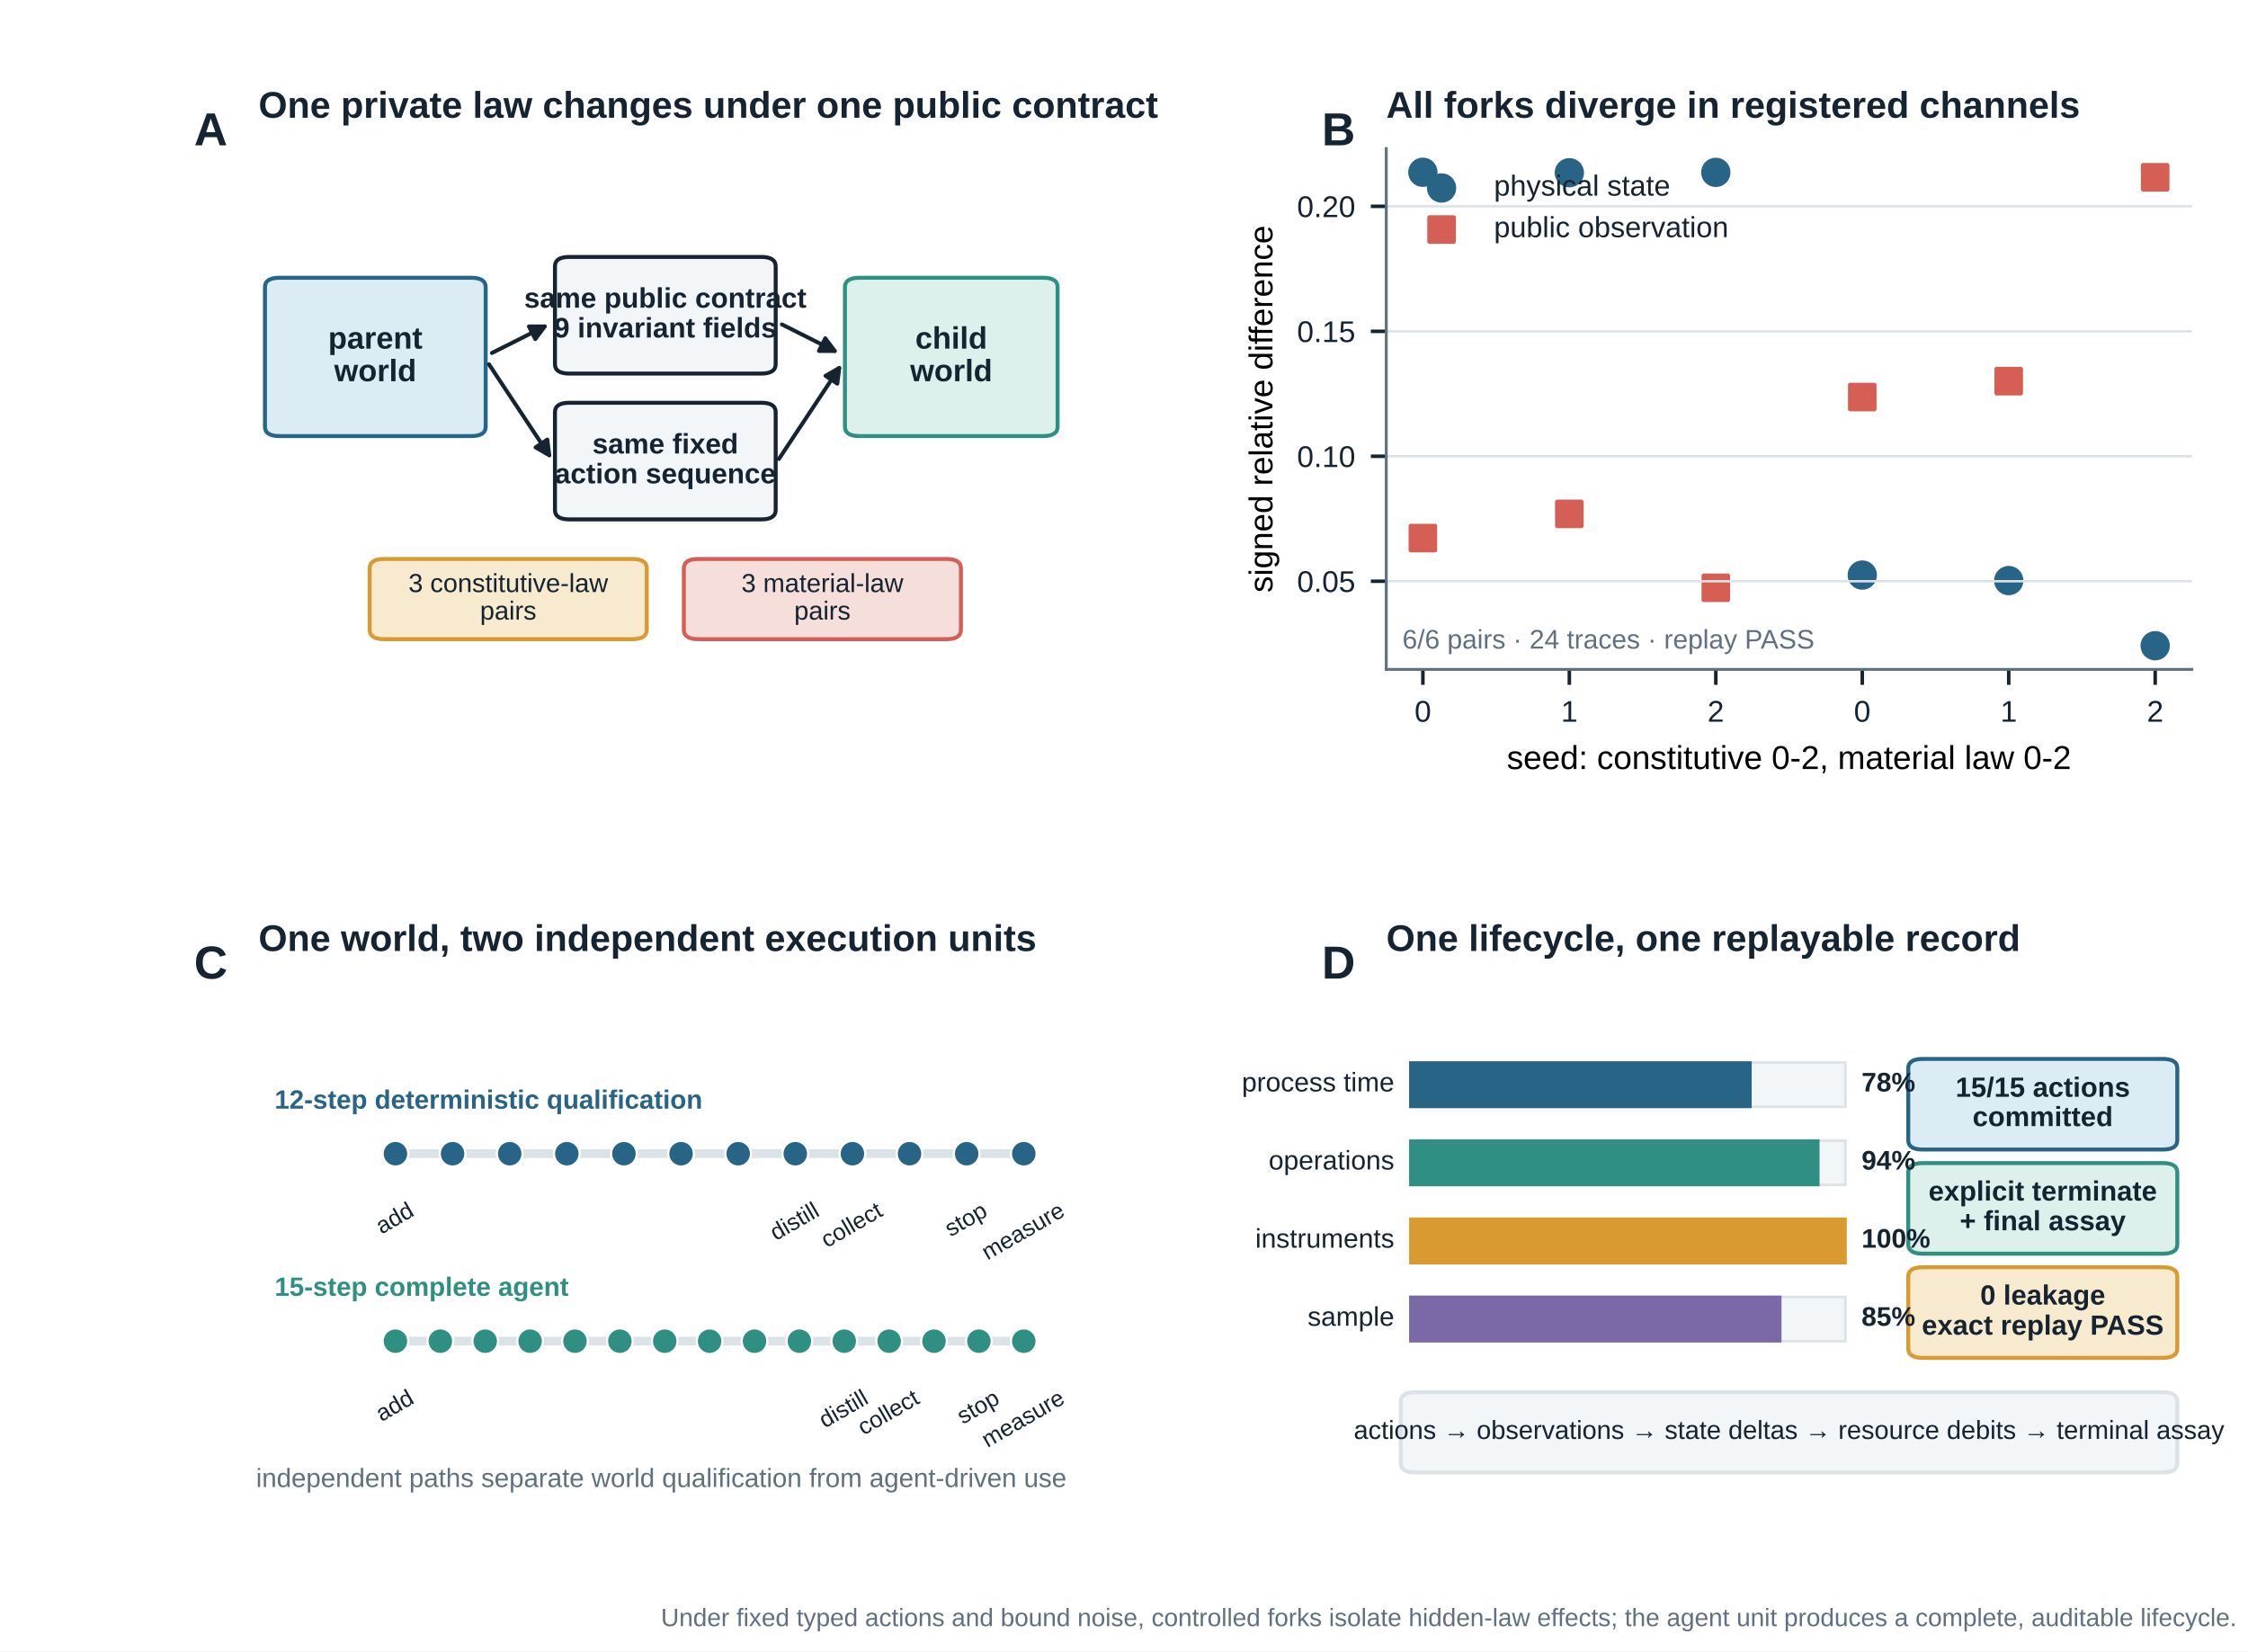
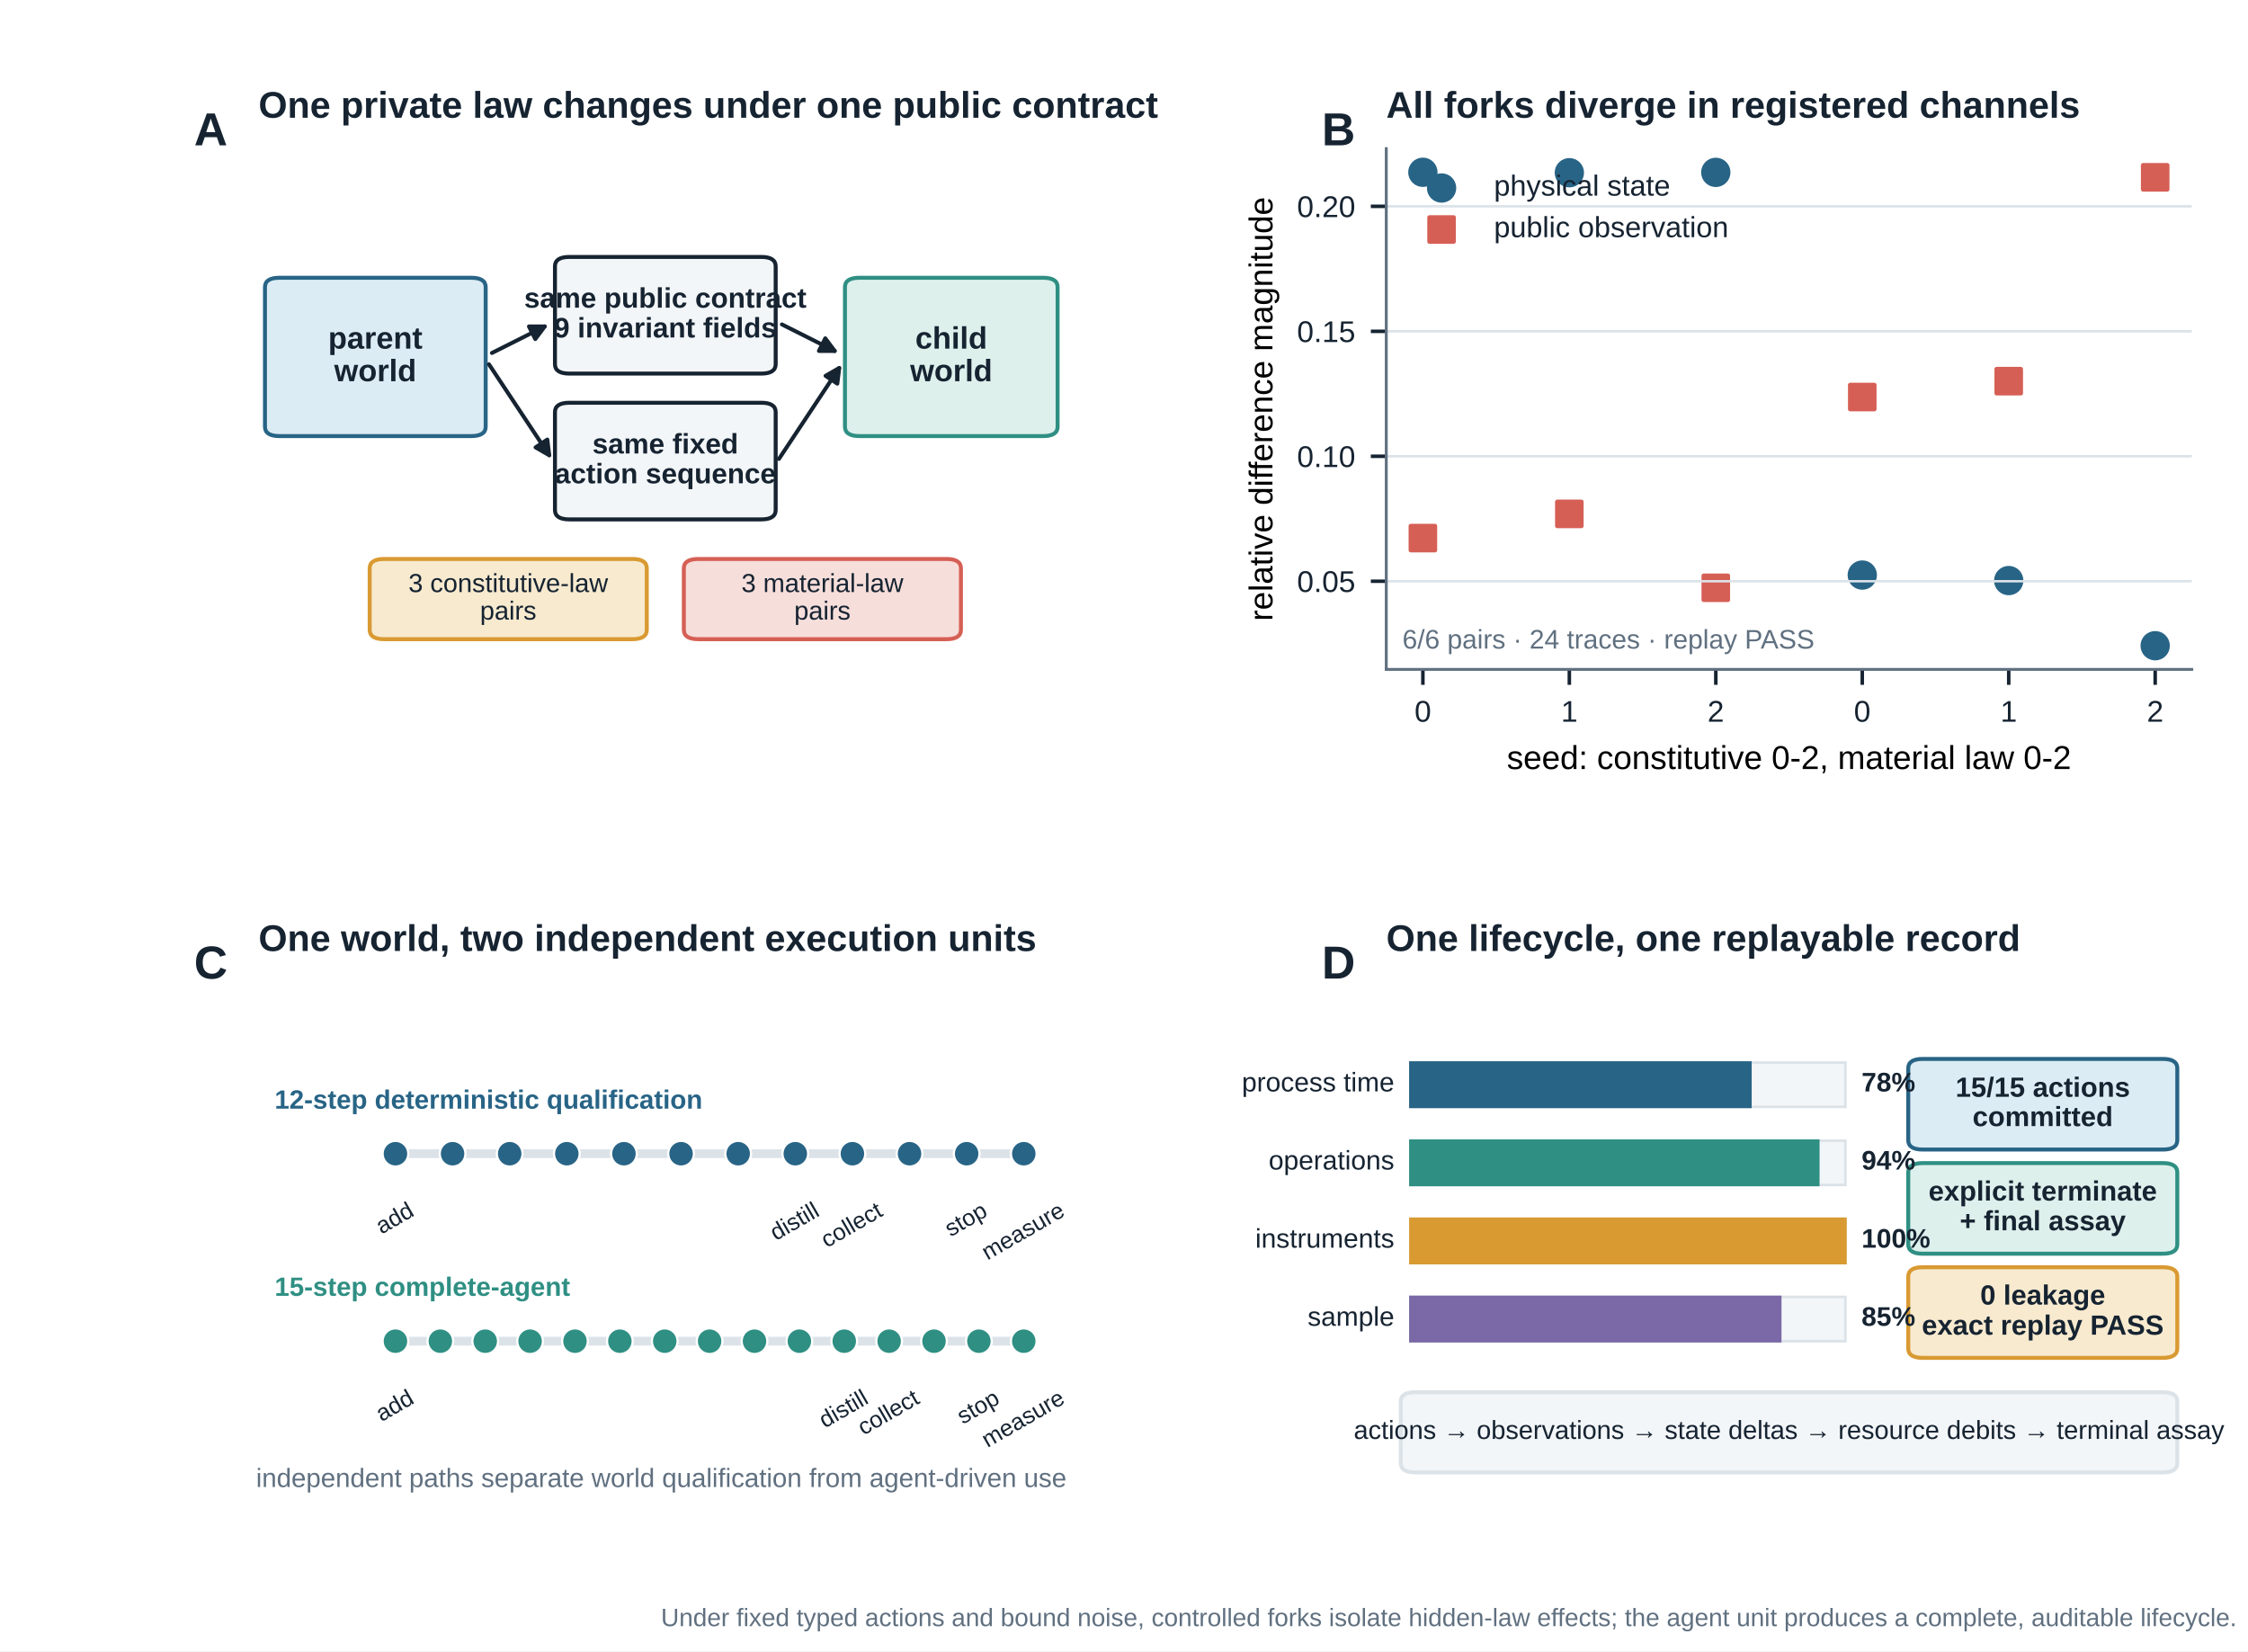
<svg xmlns="http://www.w3.org/2000/svg" xmlns:xlink="http://www.w3.org/1999/xlink" width="509.76pt" height="374.4pt" viewBox="0 0 509.76 374.4" version="1.1">
  <defs>
    <style type="text/css">*{stroke-linejoin: round; stroke-linecap: butt}</style>
  </defs>
  <g id="figure_1">
    <g id="patch_1">
      <path d="M 0 374.4 L 509.76 374.4 L 509.76 0 L 0 0 z " style="fill: #ffffff" />
    </g>
    <g id="axes_1">
      <g id="patch_2">
        <path d="M 58.622 151.776 L 241.286 151.776 L 241.286 33.696 L 58.622 33.696 z " style="fill: #ffffff" />
      </g>
      <g id="patch_3">
        <path d="M 63.372 98.876 L 106.846 98.876 Q 110.134 98.876 110.134 96.751 L 110.134 65.105 Q 110.134 62.98 106.846 62.98 L 63.372 62.98 Q 60.084 62.98 60.084 65.105 L 60.084 96.751 Q 60.084 98.876 63.372 98.876 z " clip-path="url(#p0920176c76)" style="fill: #dcecf4; stroke: #286486; stroke-width: 0.9; stroke-linejoin: miter" />
      </g>
      <g id="patch_4">
        <path d="M 129.131 84.707 L 172.605 84.707 Q 175.893 84.707 175.893 82.581 L 175.893 60.382 Q 175.893 58.257 172.605 58.257 L 129.131 58.257 Q 125.843 58.257 125.843 60.382 L 125.843 82.581 Q 125.843 84.707 129.131 84.707 z " clip-path="url(#p0920176c76)" style="fill: #f3f6f8; stroke: #162331; stroke-width: 0.9; stroke-linejoin: miter" />
      </g>
      <g id="patch_5">
        <path d="M 129.131 117.769 L 172.605 117.769 Q 175.893 117.769 175.893 115.644 L 175.893 93.444 Q 175.893 91.319 172.605 91.319 L 129.131 91.319 Q 125.843 91.319 125.843 93.444 L 125.843 115.644 Q 125.843 117.769 129.131 117.769 z " clip-path="url(#p0920176c76)" style="fill: #f3f6f8; stroke: #162331; stroke-width: 0.9; stroke-linejoin: miter" />
      </g>
      <g id="patch_6">
        <path d="M 194.89 98.876 L 236.537 98.876 Q 239.825 98.876 239.825 96.751 L 239.825 65.105 Q 239.825 62.98 236.537 62.98 L 194.89 62.98 Q 191.602 62.98 191.602 65.105 L 191.602 96.751 Q 191.602 98.876 194.89 98.876 z " clip-path="url(#p0920176c76)" style="fill: #ddf0ec; stroke: #2f8f83; stroke-width: 0.9; stroke-linejoin: miter" />
      </g>
      <g id="patch_7">
        <path d="M 111.554 80.03 Q 117.989 76.795 123.524 74.012 " clip-path="url(#p0920176c76)" style="fill: none; stroke: #162331; stroke-width: 0.9; stroke-linecap: round" />
        <path d="M 119.946 74.02 L 123.524 74.012 L 121.384 76.879 z " clip-path="url(#p0920176c76)" style="fill: #162331; stroke: #162331; stroke-width: 0.9; stroke-linecap: round" />
      </g>
      <g id="patch_8">
        <path d="M 177.313 73.56 Q 183.748 76.795 189.283 79.578 " clip-path="url(#p0920176c76)" style="fill: none; stroke: #162331; stroke-width: 0.9; stroke-linecap: round" />
        <path d="M 187.143 76.712 L 189.283 79.578 L 185.705 79.57 z " clip-path="url(#p0920176c76)" style="fill: #162331; stroke: #162331; stroke-width: 0.9; stroke-linecap: round" />
      </g>
      <g id="patch_9">
        <path d="M 110.874 82.596 Q 117.988 93.326 124.546 103.218 " clip-path="url(#p0920176c76)" style="fill: none; stroke: #162331; stroke-width: 0.9; stroke-linecap: round" />
        <path d="M 124.111 99.666 L 124.546 103.218 L 121.444 101.435 z " clip-path="url(#p0920176c76)" style="fill: #162331; stroke: #162331; stroke-width: 0.9; stroke-linecap: round" />
      </g>
      <g id="patch_10">
        <path d="M 176.633 104.057 Q 183.747 93.327 190.305 83.435 " clip-path="url(#p0920176c76)" style="fill: none; stroke: #162331; stroke-width: 0.9; stroke-linecap: round" />
        <path d="M 187.203 85.218 L 190.305 83.435 L 189.87 86.986 z " clip-path="url(#p0920176c76)" style="fill: #162331; stroke: #162331; stroke-width: 0.9; stroke-linecap: round" />
      </g>
      <g id="patch_11">
        <path d="M 87.118 144.927 L 143.378 144.927 Q 146.666 144.927 146.666 142.802 L 146.666 128.868 Q 146.666 126.743 143.378 126.743 L 87.118 126.743 Q 83.83 126.743 83.83 128.868 L 83.83 142.802 Q 83.83 144.927 87.118 144.927 z " clip-path="url(#p0920176c76)" style="fill: #f7eacf; stroke: #d99a32; stroke-width: 0.9; stroke-linejoin: miter" />
      </g>
      <g id="patch_12">
        <path d="M 158.357 144.927 L 214.617 144.927 Q 217.905 144.927 217.905 142.802 L 217.905 128.868 Q 217.905 126.743 214.617 126.743 L 158.357 126.743 Q 155.069 126.743 155.069 128.868 L 155.069 142.802 Q 155.069 144.927 158.357 144.927 z " clip-path="url(#p0920176c76)" style="fill: #f6dedb; stroke: #d65f55; stroke-width: 0.9; stroke-linejoin: miter" />
      </g>
      <g id="matplotlib.axis_1" />
      <g id="matplotlib.axis_2" />
      <g id="text_1">
        <text style="font-weight: 700; font-size: 10.5px; font-family: 'Arial', 'Liberation Sans', 'DejaVu Sans', sans-serif; text-anchor: start; fill: #162331" x="44.009" y="32.946" transform="rotate(-0 44.00928 32.9461)">A</text>
      </g>
      <g id="text_2">
        <text style="font-weight: 700; font-size: 7px; font-family: 'Arial', 'Liberation Sans', 'DejaVu Sans', sans-serif; fill: #162331" transform="translate(74.4129 79.04555)">parent</text>
        <text style="font-weight: 700; font-size: 7px; font-family: 'Arial', 'Liberation Sans', 'DejaVu Sans', sans-serif; fill: #162331" transform="translate(75.77626 86.43952)">world</text>
      </g>
      <g id="text_3">
        <text style="font-weight: 600; font-size: 6.4px; font-family: 'Arial', 'Liberation Sans', 'DejaVu Sans', sans-serif; fill: #162331" transform="translate(118.8607 69.7605)">same public contract</text>
        <text style="font-weight: 600; font-size: 6.4px; font-family: 'Arial', 'Liberation Sans', 'DejaVu Sans', sans-serif; fill: #162331" transform="translate(125.6167 76.5207)">9 invariant fields</text>
      </g>
      <g id="text_4">
        <text style="font-weight: 600; font-size: 6.4px; font-family: 'Arial', 'Liberation Sans', 'DejaVu Sans', sans-serif; fill: #162331" transform="translate(134.3267 102.8229)">same fixed</text>
        <text style="font-weight: 600; font-size: 6.4px; font-family: 'Arial', 'Liberation Sans', 'DejaVu Sans', sans-serif; fill: #162331" transform="translate(125.7952 109.5831)">action sequence</text>
      </g>
      <g id="text_5">
        <text style="font-weight: 700; font-size: 7px; font-family: 'Arial', 'Liberation Sans', 'DejaVu Sans', sans-serif; fill: #162331" transform="translate(207.547 79.04555)">child</text>
        <text style="font-weight: 700; font-size: 7px; font-family: 'Arial', 'Liberation Sans', 'DejaVu Sans', sans-serif; fill: #162331" transform="translate(206.381 86.43952)">world</text>
      </g>
      <g id="text_6">
        <text style="font-size: 5.9px; font-family: 'Arial', 'Liberation Sans', 'DejaVu Sans', sans-serif; fill: #162331" transform="translate(92.62312 134.2403)">3 constitutive-law</text>
        <text style="font-size: 5.9px; font-family: 'Arial', 'Liberation Sans', 'DejaVu Sans', sans-serif; fill: #162331" transform="translate(108.8546 140.4806)">pairs</text>
      </g>
      <g id="text_7">
        <text style="font-size: 5.9px; font-family: 'Arial', 'Liberation Sans', 'DejaVu Sans', sans-serif; fill: #162331" transform="translate(168.1271 134.2403)">3 material-law</text>
        <text style="font-size: 5.9px; font-family: 'Arial', 'Liberation Sans', 'DejaVu Sans', sans-serif; fill: #162331" transform="translate(180.0935 140.4806)">pairs</text>
      </g>
      <g id="text_8">
        <text style="font-weight: 600; font-size: 8.4px; font-family: 'Arial', 'Liberation Sans', 'DejaVu Sans', sans-serif; text-anchor: start; fill: #162331" x="58.622" y="26.696" transform="rotate(-0 58.6224 26.696)">One private law changes under one public contract</text>
      </g>
    </g>
    <g id="axes_2">
      <g id="patch_13">
        <path d="M 314.352 151.776 L 497.016 151.776 L 497.016 33.696 L 314.352 33.696 z " style="fill: #ffffff" />
      </g>
      <g id="PathCollection_1">
        <defs>
          <path id="m9e99c78076" d="M 0 2.828 C 0.75 2.828 1.47 2.53 2 2 C 2.53 1.47 2.828 0.75 2.828 0 C 2.828 -0.75 2.53 -1.47 2 -2 C 1.47 -2.53 0.75 -2.828 0 -2.828 C -0.75 -2.828 -1.47 -2.53 -2 -2 C -2.53 -1.47 -2.828 -0.75 -2.828 0 C -2.828 0.75 -2.53 1.47 -2 2 C -1.47 2.53 -0.75 2.828 0 2.828 z " style="stroke: #286486" />
        </defs>
        <g clip-path="url(#p60994fd39c)">
          <use xlink:href="#m9e99c78076" x="322.655" y="39.063" style="fill: #286486; stroke: #286486" />
          <use xlink:href="#m9e99c78076" x="355.867" y="39.166" style="fill: #286486; stroke: #286486" />
          <use xlink:href="#m9e99c78076" x="389.078" y="39.082" style="fill: #286486; stroke: #286486" />
          <use xlink:href="#m9e99c78076" x="422.29" y="130.391" style="fill: #286486; stroke: #286486" />
          <use xlink:href="#m9e99c78076" x="455.501" y="131.639" style="fill: #286486; stroke: #286486" />
          <use xlink:href="#m9e99c78076" x="488.713" y="146.409" style="fill: #286486; stroke: #286486" />
        </g>
      </g>
      <g id="PathCollection_2">
        <defs>
          <path id="mc2dd81a407" d="M -2.739 2.739 L 2.739 2.739 L 2.739 -2.739 L -2.739 -2.739 z " style="stroke: #d65f55" />
        </defs>
        <g clip-path="url(#p60994fd39c)">
          <use xlink:href="#mc2dd81a407" x="322.655" y="122.01" style="fill: #d65f55; stroke: #d65f55" />
          <use xlink:href="#mc2dd81a407" x="355.867" y="116.519" style="fill: #d65f55; stroke: #d65f55" />
          <use xlink:href="#mc2dd81a407" x="389.078" y="133.274" style="fill: #d65f55; stroke: #d65f55" />
          <use xlink:href="#mc2dd81a407" x="422.29" y="90.025" style="fill: #d65f55; stroke: #d65f55" />
          <use xlink:href="#mc2dd81a407" x="455.501" y="86.424" style="fill: #d65f55; stroke: #d65f55" />
          <use xlink:href="#mc2dd81a407" x="488.713" y="40.201" style="fill: #d65f55; stroke: #d65f55" />
        </g>
      </g>
      <g id="matplotlib.axis_3">
        <g id="xtick_1">
          <g id="line2d_1">
            <defs>
              <path id="mcb8c254ec4" d="M 0 0 L 0 3.5 " style="stroke: #162331; stroke-width: 0.8" />
            </defs>
            <g>
              <use xlink:href="#mcb8c254ec4" x="322.655" y="151.776" style="fill: #162331; stroke: #162331; stroke-width: 0.8" />
            </g>
          </g>
          <g id="text_9">
            <text style="font-size: 6.8px; font-family: 'Arial', 'Liberation Sans', 'DejaVu Sans', sans-serif; text-anchor: middle; fill: #162331" x="322.655" y="163.643" transform="rotate(-0 322.6549 163.6433)">0</text>
          </g>
        </g>
        <g id="xtick_2">
          <g id="line2d_2">
            <g>
              <use xlink:href="#mcb8c254ec4" x="355.867" y="151.776" style="fill: #162331; stroke: #162331; stroke-width: 0.8" />
            </g>
          </g>
          <g id="text_10">
            <text style="font-size: 6.8px; font-family: 'Arial', 'Liberation Sans', 'DejaVu Sans', sans-serif; text-anchor: middle; fill: #162331" x="355.867" y="163.643" transform="rotate(-0 355.8665 163.6433)">1</text>
          </g>
        </g>
        <g id="xtick_3">
          <g id="line2d_3">
            <g>
              <use xlink:href="#mcb8c254ec4" x="389.078" y="151.776" style="fill: #162331; stroke: #162331; stroke-width: 0.8" />
            </g>
          </g>
          <g id="text_11">
            <text style="font-size: 6.8px; font-family: 'Arial', 'Liberation Sans', 'DejaVu Sans', sans-serif; text-anchor: middle; fill: #162331" x="389.078" y="163.643" transform="rotate(-0 389.0782 163.6433)">2</text>
          </g>
        </g>
        <g id="xtick_4">
          <g id="line2d_4">
            <g>
              <use xlink:href="#mcb8c254ec4" x="422.29" y="151.776" style="fill: #162331; stroke: #162331; stroke-width: 0.8" />
            </g>
          </g>
          <g id="text_12">
            <text style="font-size: 6.8px; font-family: 'Arial', 'Liberation Sans', 'DejaVu Sans', sans-serif; text-anchor: middle; fill: #162331" x="422.29" y="163.643" transform="rotate(-0 422.2898 163.6433)">0</text>
          </g>
        </g>
        <g id="xtick_5">
          <g id="line2d_5">
            <g>
              <use xlink:href="#mcb8c254ec4" x="455.501" y="151.776" style="fill: #162331; stroke: #162331; stroke-width: 0.8" />
            </g>
          </g>
          <g id="text_13">
            <text style="font-size: 6.8px; font-family: 'Arial', 'Liberation Sans', 'DejaVu Sans', sans-serif; text-anchor: middle; fill: #162331" x="455.501" y="163.643" transform="rotate(-0 455.5015 163.6433)">1</text>
          </g>
        </g>
        <g id="xtick_6">
          <g id="line2d_6">
            <g>
              <use xlink:href="#mcb8c254ec4" x="488.713" y="151.776" style="fill: #162331; stroke: #162331; stroke-width: 0.8" />
            </g>
          </g>
          <g id="text_14">
            <text style="font-size: 6.8px; font-family: 'Arial', 'Liberation Sans', 'DejaVu Sans', sans-serif; text-anchor: middle; fill: #162331" x="488.713" y="163.643" transform="rotate(-0 488.7131 163.6433)">2</text>
          </g>
        </g>
        <g id="text_15">
          <text style="font-size: 7.5px; font-family: 'Arial', 'Liberation Sans', 'DejaVu Sans', sans-serif; text-anchor: middle" x="405.684" y="174.363" transform="rotate(-0 405.684 174.3632)">seed: constitutive 0-2, material law 0-2</text>
        </g>
      </g>
      <g id="matplotlib.axis_4">
        <g id="ytick_1">
          <g id="line2d_7">
            <path d="M 314.352 131.789 L 497.016 131.789 " clip-path="url(#p60994fd39c)" style="fill: none; stroke: #dce3e8; stroke-width: 0.55; stroke-linecap: square" />
          </g>
          <g id="line2d_8">
            <defs>
              <path id="m7597317411" d="M 0 0 L -3.5 0 " style="stroke: #162331; stroke-width: 0.8" />
            </defs>
            <g>
              <use xlink:href="#m7597317411" x="314.352" y="131.789" style="fill: #162331; stroke: #162331; stroke-width: 0.8" />
            </g>
          </g>
          <g id="text_16">
            <text style="font-size: 6.8px; font-family: 'Arial', 'Liberation Sans', 'DejaVu Sans', sans-serif; text-anchor: end; fill: #162331" x="307.352" y="134.223" transform="rotate(-0 307.352 134.2231)">0.05</text>
          </g>
        </g>
        <g id="ytick_2">
          <g id="line2d_9">
            <path d="M 314.352 103.455 L 497.016 103.455 " clip-path="url(#p60994fd39c)" style="fill: none; stroke: #dce3e8; stroke-width: 0.55; stroke-linecap: square" />
          </g>
          <g id="line2d_10">
            <g>
              <use xlink:href="#m7597317411" x="314.352" y="103.455" style="fill: #162331; stroke: #162331; stroke-width: 0.8" />
            </g>
          </g>
          <g id="text_17">
            <text style="font-size: 6.8px; font-family: 'Arial', 'Liberation Sans', 'DejaVu Sans', sans-serif; text-anchor: end; fill: #162331" x="307.352" y="105.888" transform="rotate(-0 307.352 105.8884)">0.10</text>
          </g>
        </g>
        <g id="ytick_3">
          <g id="line2d_11">
            <path d="M 314.352 75.12 L 497.016 75.12 " clip-path="url(#p60994fd39c)" style="fill: none; stroke: #dce3e8; stroke-width: 0.55; stroke-linecap: square" />
          </g>
          <g id="line2d_12">
            <g>
              <use xlink:href="#m7597317411" x="314.352" y="75.12" style="fill: #162331; stroke: #162331; stroke-width: 0.8" />
            </g>
          </g>
          <g id="text_18">
            <text style="font-size: 6.8px; font-family: 'Arial', 'Liberation Sans', 'DejaVu Sans', sans-serif; text-anchor: end; fill: #162331" x="307.352" y="77.554" transform="rotate(-0 307.352 77.55379)">0.15</text>
          </g>
        </g>
        <g id="ytick_4">
          <g id="line2d_13">
            <path d="M 314.352 46.785 L 497.016 46.785 " clip-path="url(#p60994fd39c)" style="fill: none; stroke: #dce3e8; stroke-width: 0.55; stroke-linecap: square" />
          </g>
          <g id="line2d_14">
            <g>
              <use xlink:href="#m7597317411" x="314.352" y="46.785" style="fill: #162331; stroke: #162331; stroke-width: 0.8" />
            </g>
          </g>
          <g id="text_19">
            <text style="font-size: 6.8px; font-family: 'Arial', 'Liberation Sans', 'DejaVu Sans', sans-serif; text-anchor: end; fill: #162331" x="307.352" y="49.219" transform="rotate(-0 307.352 49.21913)">0.20</text>
          </g>
        </g>
        <g id="text_20">
-           <text style="font-size: 7.5px; font-family: 'Arial', 'Liberation Sans', 'DejaVu Sans', sans-serif; text-anchor: middle" x="288.54" y="92.736" transform="rotate(-90 288.54 92.736)">signed relative difference</text>
+           <text style="font-size: 7.5px; font-family: 'Arial', 'Liberation Sans', 'DejaVu Sans', sans-serif; text-anchor: middle" x="288.54" y="92.736" transform="rotate(-90 288.54 92.736)">relative difference magnitude</text>
        </g>
      </g>
      <g id="patch_14">
        <path d="M 314.352 151.776 L 314.352 33.696 " style="fill: none; stroke: #607080; stroke-width: 0.65; stroke-linejoin: miter; stroke-linecap: square" />
      </g>
      <g id="patch_15">
        <path d="M 314.352 151.776 L 497.016 151.776 " style="fill: none; stroke: #607080; stroke-width: 0.65; stroke-linejoin: miter; stroke-linecap: square" />
      </g>
      <g id="text_21">
        <text style="font-weight: 700; font-size: 10.5px; font-family: 'Arial', 'Liberation Sans', 'DejaVu Sans', sans-serif; text-anchor: start; fill: #162331" x="299.739" y="32.946" transform="rotate(-0 299.7389 32.9461)">B</text>
      </g>
      <g id="text_22">
        <text style="font-size: 6.1px; font-family: 'Arial', 'Liberation Sans', 'DejaVu Sans', sans-serif; text-anchor: start; fill: #607080" x="318.005" y="147.053" transform="rotate(-0 318.0053 147.0528)">6/6 pairs · 24 traces · replay PASS</text>
      </g>
      <g id="text_23">
        <text style="font-weight: 600; font-size: 8.4px; font-family: 'Arial', 'Liberation Sans', 'DejaVu Sans', sans-serif; text-anchor: start; fill: #162331" x="314.352" y="26.696" transform="rotate(-0 314.352 26.696)">All forks diverge in registered channels</text>
      </g>
      <g id="legend_1">
        <g id="PathCollection_3">
          <g>
            <use xlink:href="#m9e99c78076" x="326.892" y="42.628" style="fill: #286486; stroke: #286486" />
          </g>
        </g>
        <g id="text_24">
          <text style="font-size: 6.6px; font-family: 'Arial', 'Liberation Sans', 'DejaVu Sans', sans-serif; text-anchor: start; fill: #162331" x="338.772" y="44.36" transform="rotate(-0 338.772 44.36016)">physical state</text>
        </g>
        <g id="PathCollection_4">
          <g>
            <use xlink:href="#mc2dd81a407" x="326.892" y="52.041" style="fill: #d65f55; stroke: #d65f55" />
          </g>
        </g>
        <g id="text_25">
          <text style="font-size: 6.6px; font-family: 'Arial', 'Liberation Sans', 'DejaVu Sans', sans-serif; text-anchor: start; fill: #162331" x="338.772" y="53.773" transform="rotate(-0 338.772 53.77341)">public observation</text>
        </g>
      </g>
    </g>
    <g id="axes_3">
      <g id="patch_16">
        <path d="M 58.622 340.704 L 241.286 340.704 L 241.286 222.624 L 58.622 222.624 z " style="fill: #ffffff" />
      </g>
      <g id="line2d_15">
        <path d="M 89.675 261.59 L 102.628 261.59 L 115.58 261.59 L 128.533 261.59 L 141.485 261.59 L 154.438 261.59 L 167.391 261.59 L 180.343 261.59 L 193.296 261.59 L 206.248 261.59 L 219.201 261.59 L 232.153 261.59 " clip-path="url(#pb042ca25cf)" style="fill: none; stroke: #dce3e8; stroke-width: 2; stroke-linecap: square" />
      </g>
      <g id="line2d_16">
        <path d="M 89.675 304.099 L 99.852 304.099 L 110.029 304.099 L 120.206 304.099 L 130.383 304.099 L 140.56 304.099 L 150.737 304.099 L 160.914 304.099 L 171.091 304.099 L 181.268 304.099 L 191.445 304.099 L 201.622 304.099 L 211.799 304.099 L 221.976 304.099 L 232.153 304.099 " clip-path="url(#pb042ca25cf)" style="fill: none; stroke: #dce3e8; stroke-width: 2; stroke-linecap: square" />
      </g>
      <g id="matplotlib.axis_5" />
      <g id="matplotlib.axis_6" />
      <g id="text_26">
        <text style="font-weight: 700; font-size: 10.5px; font-family: 'Arial', 'Liberation Sans', 'DejaVu Sans', sans-serif; text-anchor: start; fill: #162331" x="44.009" y="221.874" transform="rotate(-0 44.00928 221.8741)">C</text>
      </g>
      <g id="PathCollection_5">
        <defs>
          <path id="m6d52cb0ff2" d="M 0 2.915 C 0.773 2.915 1.515 2.608 2.062 2.062 C 2.608 1.515 2.915 0.773 2.915 0 C 2.915 -0.773 2.608 -1.515 2.062 -2.062 C 1.515 -2.608 0.773 -2.915 0 -2.915 C -0.773 -2.915 -1.515 -2.608 -2.062 -2.062 C -2.608 -1.515 -2.915 -0.773 -2.915 0 C -2.915 0.773 -2.608 1.515 -2.062 2.062 C -1.515 2.608 -0.773 2.915 0 2.915 z " style="stroke: #ffffff; stroke-width: 0.5" />
        </defs>
        <g clip-path="url(#pb042ca25cf)">
          <use xlink:href="#m6d52cb0ff2" x="89.675" y="261.59" style="fill: #286486; stroke: #ffffff; stroke-width: 0.5" />
        </g>
      </g>
      <g id="text_27">
        <text style="font-size: 5.3px; font-family: 'Arial', 'Liberation Sans', 'DejaVu Sans', sans-serif; fill: #162331" transform="translate(86.53169 279.9239) rotate(-30)">add</text>
      </g>
      <g id="PathCollection_6">
        <g clip-path="url(#pb042ca25cf)">
          <use xlink:href="#m6d52cb0ff2" x="102.628" y="261.59" style="fill: #286486; stroke: #ffffff; stroke-width: 0.5" />
        </g>
      </g>
      <g id="PathCollection_7">
        <g clip-path="url(#pb042ca25cf)">
          <use xlink:href="#m6d52cb0ff2" x="115.58" y="261.59" style="fill: #286486; stroke: #ffffff; stroke-width: 0.5" />
        </g>
      </g>
      <g id="PathCollection_8">
        <g clip-path="url(#pb042ca25cf)">
          <use xlink:href="#m6d52cb0ff2" x="128.533" y="261.59" style="fill: #286486; stroke: #ffffff; stroke-width: 0.5" />
        </g>
      </g>
      <g id="PathCollection_9">
        <g clip-path="url(#pb042ca25cf)">
          <use xlink:href="#m6d52cb0ff2" x="141.485" y="261.59" style="fill: #286486; stroke: #ffffff; stroke-width: 0.5" />
        </g>
      </g>
      <g id="PathCollection_10">
        <g clip-path="url(#pb042ca25cf)">
          <use xlink:href="#m6d52cb0ff2" x="154.438" y="261.59" style="fill: #286486; stroke: #ffffff; stroke-width: 0.5" />
        </g>
      </g>
      <g id="PathCollection_11">
        <g clip-path="url(#pb042ca25cf)">
          <use xlink:href="#m6d52cb0ff2" x="167.391" y="261.59" style="fill: #286486; stroke: #ffffff; stroke-width: 0.5" />
        </g>
      </g>
      <g id="PathCollection_12">
        <g clip-path="url(#pb042ca25cf)">
          <use xlink:href="#m6d52cb0ff2" x="180.343" y="261.59" style="fill: #286486; stroke: #ffffff; stroke-width: 0.5" />
        </g>
      </g>
      <g id="text_28">
        <text style="font-size: 5.3px; font-family: 'Arial', 'Liberation Sans', 'DejaVu Sans', sans-serif; fill: #162331" transform="translate(175.9272 281.393) rotate(-30)">distill</text>
      </g>
      <g id="PathCollection_13">
        <g clip-path="url(#pb042ca25cf)">
          <use xlink:href="#m6d52cb0ff2" x="193.296" y="261.59" style="fill: #286486; stroke: #ffffff; stroke-width: 0.5" />
        </g>
      </g>
      <g id="text_29">
        <text style="font-size: 5.3px; font-family: 'Arial', 'Liberation Sans', 'DejaVu Sans', sans-serif; fill: #162331" transform="translate(187.4759 283.0141) rotate(-30)">collect</text>
      </g>
      <g id="PathCollection_14">
        <g clip-path="url(#pb042ca25cf)">
          <use xlink:href="#m6d52cb0ff2" x="206.248" y="261.59" style="fill: #286486; stroke: #ffffff; stroke-width: 0.5" />
        </g>
      </g>
      <g id="PathCollection_15">
        <g clip-path="url(#pb042ca25cf)">
          <use xlink:href="#m6d52cb0ff2" x="219.201" y="261.59" style="fill: #286486; stroke: #ffffff; stroke-width: 0.5" />
        </g>
      </g>
      <g id="text_30">
        <text style="font-size: 5.3px; font-family: 'Arial', 'Liberation Sans', 'DejaVu Sans', sans-serif; fill: #162331" transform="translate(215.5482 280.5115) rotate(-30)">stop</text>
      </g>
      <g id="PathCollection_16">
        <g clip-path="url(#pb042ca25cf)">
          <use xlink:href="#m6d52cb0ff2" x="232.153" y="261.59" style="fill: #286486; stroke: #ffffff; stroke-width: 0.5" />
        </g>
      </g>
      <g id="text_31">
        <text style="font-size: 5.3px; font-family: 'Arial', 'Liberation Sans', 'DejaVu Sans', sans-serif; fill: #162331" transform="translate(223.9101 285.8123) rotate(-30)">measure</text>
      </g>
      <g id="text_32">
        <text style="font-weight: 600; font-size: 6px; font-family: 'Arial', 'Liberation Sans', 'DejaVu Sans', sans-serif; text-anchor: start; fill: #286486" x="62.276" y="251.374" transform="rotate(-0 62.27568 251.3743)">12-step deterministic qualification</text>
      </g>
      <g id="PathCollection_17">
        <defs>
          <path id="m2b31b54b51" d="M 0 2.915 C 0.773 2.915 1.515 2.608 2.062 2.062 C 2.608 1.515 2.915 0.773 2.915 0 C 2.915 -0.773 2.608 -1.515 2.062 -2.062 C 1.515 -2.608 0.773 -2.915 0 -2.915 C -0.773 -2.915 -1.515 -2.608 -2.062 -2.062 C -2.608 -1.515 -2.915 -0.773 -2.915 0 C -2.915 0.773 -2.608 1.515 -2.062 2.062 C -1.515 2.608 -0.773 2.915 0 2.915 z " style="stroke: #ffffff; stroke-width: 0.5" />
        </defs>
        <g clip-path="url(#pb042ca25cf)">
          <use xlink:href="#m2b31b54b51" x="89.675" y="304.099" style="fill: #2f8f83; stroke: #ffffff; stroke-width: 0.5" />
        </g>
      </g>
      <g id="text_33">
        <text style="font-size: 5.3px; font-family: 'Arial', 'Liberation Sans', 'DejaVu Sans', sans-serif; fill: #162331" transform="translate(86.53169 322.4327) rotate(-30)">add</text>
      </g>
      <g id="PathCollection_18">
        <g clip-path="url(#pb042ca25cf)">
          <use xlink:href="#m2b31b54b51" x="99.852" y="304.099" style="fill: #2f8f83; stroke: #ffffff; stroke-width: 0.5" />
        </g>
      </g>
      <g id="PathCollection_19">
        <g clip-path="url(#pb042ca25cf)">
          <use xlink:href="#m2b31b54b51" x="110.029" y="304.099" style="fill: #2f8f83; stroke: #ffffff; stroke-width: 0.5" />
        </g>
      </g>
      <g id="PathCollection_20">
        <g clip-path="url(#pb042ca25cf)">
          <use xlink:href="#m2b31b54b51" x="120.206" y="304.099" style="fill: #2f8f83; stroke: #ffffff; stroke-width: 0.5" />
        </g>
      </g>
      <g id="PathCollection_21">
        <g clip-path="url(#pb042ca25cf)">
          <use xlink:href="#m2b31b54b51" x="130.383" y="304.099" style="fill: #2f8f83; stroke: #ffffff; stroke-width: 0.5" />
        </g>
      </g>
      <g id="PathCollection_22">
        <g clip-path="url(#pb042ca25cf)">
          <use xlink:href="#m2b31b54b51" x="140.56" y="304.099" style="fill: #2f8f83; stroke: #ffffff; stroke-width: 0.5" />
        </g>
      </g>
      <g id="PathCollection_23">
        <g clip-path="url(#pb042ca25cf)">
          <use xlink:href="#m2b31b54b51" x="150.737" y="304.099" style="fill: #2f8f83; stroke: #ffffff; stroke-width: 0.5" />
        </g>
      </g>
      <g id="PathCollection_24">
        <g clip-path="url(#pb042ca25cf)">
          <use xlink:href="#m2b31b54b51" x="160.914" y="304.099" style="fill: #2f8f83; stroke: #ffffff; stroke-width: 0.5" />
        </g>
      </g>
      <g id="PathCollection_25">
        <g clip-path="url(#pb042ca25cf)">
          <use xlink:href="#m2b31b54b51" x="171.091" y="304.099" style="fill: #2f8f83; stroke: #ffffff; stroke-width: 0.5" />
        </g>
      </g>
      <g id="PathCollection_26">
        <g clip-path="url(#pb042ca25cf)">
          <use xlink:href="#m2b31b54b51" x="181.268" y="304.099" style="fill: #2f8f83; stroke: #ffffff; stroke-width: 0.5" />
        </g>
      </g>
      <g id="PathCollection_27">
        <g clip-path="url(#pb042ca25cf)">
          <use xlink:href="#m2b31b54b51" x="191.445" y="304.099" style="fill: #2f8f83; stroke: #ffffff; stroke-width: 0.5" />
        </g>
      </g>
      <g id="text_34">
        <text style="font-size: 5.3px; font-family: 'Arial', 'Liberation Sans', 'DejaVu Sans', sans-serif; fill: #162331" transform="translate(187.0294 323.9018) rotate(-30)">distill</text>
      </g>
      <g id="PathCollection_28">
        <g clip-path="url(#pb042ca25cf)">
          <use xlink:href="#m2b31b54b51" x="201.622" y="304.099" style="fill: #2f8f83; stroke: #ffffff; stroke-width: 0.5" />
        </g>
      </g>
      <g id="text_35">
        <text style="font-size: 5.3px; font-family: 'Arial', 'Liberation Sans', 'DejaVu Sans', sans-serif; fill: #162331" transform="translate(195.8025 325.5229) rotate(-30)">collect</text>
      </g>
      <g id="PathCollection_29">
        <g clip-path="url(#pb042ca25cf)">
          <use xlink:href="#m2b31b54b51" x="211.799" y="304.099" style="fill: #2f8f83; stroke: #ffffff; stroke-width: 0.5" />
        </g>
      </g>
      <g id="PathCollection_30">
        <g clip-path="url(#pb042ca25cf)">
          <use xlink:href="#m2b31b54b51" x="221.976" y="304.099" style="fill: #2f8f83; stroke: #ffffff; stroke-width: 0.5" />
        </g>
      </g>
      <g id="text_36">
        <text style="font-size: 5.3px; font-family: 'Arial', 'Liberation Sans', 'DejaVu Sans', sans-serif; fill: #162331" transform="translate(218.3238 323.0203) rotate(-30)">stop</text>
      </g>
      <g id="PathCollection_31">
        <g clip-path="url(#pb042ca25cf)">
          <use xlink:href="#m2b31b54b51" x="232.153" y="304.099" style="fill: #2f8f83; stroke: #ffffff; stroke-width: 0.5" />
        </g>
      </g>
      <g id="text_37">
        <text style="font-size: 5.3px; font-family: 'Arial', 'Liberation Sans', 'DejaVu Sans', sans-serif; fill: #162331" transform="translate(223.9101 328.3211) rotate(-30)">measure</text>
      </g>
      <g id="text_38">
-         <text style="font-weight: 600; font-size: 6px; font-family: 'Arial', 'Liberation Sans', 'DejaVu Sans', sans-serif; text-anchor: start; fill: #2f8f83" x="62.276" y="293.816" transform="rotate(-0 62.27568 293.816)">15-step complete agent</text>
+         <text style="font-weight: 600; font-size: 6px; font-family: 'Arial', 'Liberation Sans', 'DejaVu Sans', sans-serif; text-anchor: start; fill: #2f8f83" x="62.276" y="293.816" transform="rotate(-0 62.27568 293.816)">15-step complete-agent</text>
      </g>
      <g id="text_39">
        <text style="font-size: 6px; font-family: 'Arial', 'Liberation Sans', 'DejaVu Sans', sans-serif; text-anchor: middle; fill: #607080" x="149.954" y="337.162" transform="rotate(-0 149.9544 337.1616)">independent paths separate world qualification from agent-driven use</text>
      </g>
      <g id="text_40">
        <text style="font-weight: 600; font-size: 8.4px; font-family: 'Arial', 'Liberation Sans', 'DejaVu Sans', sans-serif; text-anchor: start; fill: #162331" x="58.622" y="215.624" transform="rotate(-0 58.6224 215.624)">One world, two independent execution units</text>
      </g>
    </g>
    <g id="axes_4">
      <g id="patch_17">
        <path d="M 314.352 340.704 L 497.016 340.704 L 497.016 222.624 L 314.352 222.624 z " style="fill: #ffffff" />
      </g>
      <g id="patch_18">
        <path d="M 319.832 250.963 L 418.47 250.963 L 418.47 240.926 L 319.832 240.926 z " clip-path="url(#pd9ec98eba9)" style="fill: #f3f6f8; stroke: #dce3e8; stroke-width: 0.6; stroke-linejoin: miter" />
      </g>
      <g id="patch_19">
        <path d="M 319.832 250.963 L 396.914 250.963 L 396.914 240.926 L 319.832 240.926 z " clip-path="url(#pd9ec98eba9)" style="fill: #286486; stroke: #286486; stroke-width: 0.6; stroke-linejoin: miter" />
      </g>
      <g id="patch_20">
        <path d="M 319.832 268.675 L 418.47 268.675 L 418.47 258.638 L 319.832 258.638 z " clip-path="url(#pd9ec98eba9)" style="fill: #f3f6f8; stroke: #dce3e8; stroke-width: 0.6; stroke-linejoin: miter" />
      </g>
      <g id="patch_21">
        <path d="M 319.832 268.675 L 412.306 268.675 L 412.306 258.638 L 319.832 258.638 z " clip-path="url(#pd9ec98eba9)" style="fill: #2f8f83; stroke: #2f8f83; stroke-width: 0.6; stroke-linejoin: miter" />
      </g>
      <g id="patch_22">
        <path d="M 319.832 286.387 L 418.47 286.387 L 418.47 276.35 L 319.832 276.35 z " clip-path="url(#pd9ec98eba9)" style="fill: #f3f6f8; stroke: #dce3e8; stroke-width: 0.6; stroke-linejoin: miter" />
      </g>
      <g id="patch_23">
        <path d="M 319.832 286.387 L 418.47 286.387 L 418.47 276.35 L 319.832 276.35 z " clip-path="url(#pd9ec98eba9)" style="fill: #d99a32; stroke: #d99a32; stroke-width: 0.6; stroke-linejoin: miter" />
      </g>
      <g id="patch_24">
        <path d="M 319.832 304.099 L 418.47 304.099 L 418.47 294.062 L 319.832 294.062 z " clip-path="url(#pd9ec98eba9)" style="fill: #f3f6f8; stroke: #dce3e8; stroke-width: 0.6; stroke-linejoin: miter" />
      </g>
      <g id="patch_25">
        <path d="M 319.832 304.099 L 403.675 304.099 L 403.675 294.062 L 319.832 294.062 z " clip-path="url(#pd9ec98eba9)" style="fill: #7a69a6; stroke: #7a69a6; stroke-width: 0.6; stroke-linejoin: miter" />
      </g>
      <g id="patch_26">
        <path d="M 436.006 260.646 L 490.44 260.646 Q 493.728 260.646 493.728 258.52 L 493.728 242.225 Q 493.728 240.1 490.44 240.1 L 436.006 240.1 Q 432.718 240.1 432.718 242.225 L 432.718 258.52 Q 432.718 260.646 436.006 260.646 z " clip-path="url(#pd9ec98eba9)" style="fill: #dcecf4; stroke: #286486; stroke-width: 0.9; stroke-linejoin: miter" />
      </g>
      <g id="patch_27">
        <path d="M 436.006 284.262 L 490.44 284.262 Q 493.728 284.262 493.728 282.136 L 493.728 265.841 Q 493.728 263.716 490.44 263.716 L 436.006 263.716 Q 432.718 263.716 432.718 265.841 L 432.718 282.136 Q 432.718 284.262 436.006 284.262 z " clip-path="url(#pd9ec98eba9)" style="fill: #ddf0ec; stroke: #2f8f83; stroke-width: 0.9; stroke-linejoin: miter" />
      </g>
      <g id="patch_28">
        <path d="M 436.006 307.878 L 490.44 307.878 Q 493.728 307.878 493.728 305.752 L 493.728 289.457 Q 493.728 287.332 490.44 287.332 L 436.006 287.332 Q 432.718 287.332 432.718 289.457 L 432.718 305.752 Q 432.718 307.878 436.006 307.878 z " clip-path="url(#pd9ec98eba9)" style="fill: #f7eacf; stroke: #d99a32; stroke-width: 0.9; stroke-linejoin: miter" />
      </g>
      <g id="patch_29">
        <path d="M 320.928 333.855 L 490.44 333.855 Q 493.728 333.855 493.728 331.73 L 493.728 317.796 Q 493.728 315.671 490.44 315.671 L 320.928 315.671 Q 317.64 315.671 317.64 317.796 L 317.64 331.73 Q 317.64 333.855 320.928 333.855 z " clip-path="url(#pd9ec98eba9)" style="fill: #f3f6f8; stroke: #dce3e8; stroke-width: 0.9; stroke-linejoin: miter" />
      </g>
      <g id="matplotlib.axis_7" />
      <g id="matplotlib.axis_8" />
      <g id="text_41">
        <text style="font-weight: 700; font-size: 10.5px; font-family: 'Arial', 'Liberation Sans', 'DejaVu Sans', sans-serif; text-anchor: start; fill: #162331" x="299.739" y="221.874" transform="rotate(-0 299.7389 221.8741)">D</text>
      </g>
      <g id="text_42">
        <text style="font-size: 6.1px; font-family: 'Arial', 'Liberation Sans', 'DejaVu Sans', sans-serif; text-anchor: end; fill: #162331" x="316.179" y="247.463" transform="rotate(-0 316.1786 247.4627)">process time</text>
      </g>
      <g id="text_43">
        <text style="font-weight: 700; font-size: 6.1px; font-family: 'Arial', 'Liberation Sans', 'DejaVu Sans', sans-serif; text-anchor: start; fill: #162331" x="422.124" y="247.467" transform="rotate(-0 422.1238 247.467)">78%</text>
      </g>
      <g id="text_44">
        <text style="font-size: 6.1px; font-family: 'Arial', 'Liberation Sans', 'DejaVu Sans', sans-serif; text-anchor: end; fill: #162331" x="316.179" y="265.175" transform="rotate(-0 316.1786 265.1747)">operations</text>
      </g>
      <g id="text_45">
        <text style="font-weight: 700; font-size: 6.1px; font-family: 'Arial', 'Liberation Sans', 'DejaVu Sans', sans-serif; text-anchor: start; fill: #162331" x="422.124" y="265.179" transform="rotate(-0 422.1238 265.179)">94%</text>
      </g>
      <g id="text_46">
        <text style="font-size: 6.1px; font-family: 'Arial', 'Liberation Sans', 'DejaVu Sans', sans-serif; text-anchor: end; fill: #162331" x="316.179" y="282.887" transform="rotate(-0 316.1786 282.8867)">instruments</text>
      </g>
      <g id="text_47">
        <text style="font-weight: 700; font-size: 6.1px; font-family: 'Arial', 'Liberation Sans', 'DejaVu Sans', sans-serif; text-anchor: start; fill: #162331" x="422.124" y="282.891" transform="rotate(-0 422.1238 282.891)">100%</text>
      </g>
      <g id="text_48">
        <text style="font-size: 6.1px; font-family: 'Arial', 'Liberation Sans', 'DejaVu Sans', sans-serif; text-anchor: end; fill: #162331" x="316.179" y="300.599" transform="rotate(-0 316.1786 300.5987)">sample</text>
      </g>
      <g id="text_49">
        <text style="font-weight: 700; font-size: 6.1px; font-family: 'Arial', 'Liberation Sans', 'DejaVu Sans', sans-serif; text-anchor: start; fill: #162331" x="422.124" y="300.603" transform="rotate(-0 422.1238 300.603)">85%</text>
      </g>
      <g id="text_50">
        <text style="font-weight: 600; font-size: 6.3px; font-family: 'Arial', 'Liberation Sans', 'DejaVu Sans', sans-serif; fill: #162331" transform="translate(443.4392 248.6786)">15/15 actions</text>
        <text style="font-weight: 600; font-size: 6.3px; font-family: 'Arial', 'Liberation Sans', 'DejaVu Sans', sans-serif; fill: #162331" transform="translate(447.297 255.3332)">committed</text>
      </g>
      <g id="text_51">
        <text style="font-weight: 600; font-size: 6.3px; font-family: 'Arial', 'Liberation Sans', 'DejaVu Sans', sans-serif; fill: #162331" transform="translate(437.3159 272.2072)">explicit terminate</text>
        <text style="font-weight: 600; font-size: 6.3px; font-family: 'Arial', 'Liberation Sans', 'DejaVu Sans', sans-serif; fill: #162331" transform="translate(444.3999 278.9539)">+ final assay</text>
      </g>
      <g id="text_52">
        <text style="font-weight: 600; font-size: 6.3px; font-family: 'Arial', 'Liberation Sans', 'DejaVu Sans', sans-serif; fill: #162331" transform="translate(449.0388 295.7912)">0 leakage</text>
        <text style="font-weight: 600; font-size: 6.3px; font-family: 'Arial', 'Liberation Sans', 'DejaVu Sans', sans-serif; fill: #162331" transform="translate(435.7911 302.6206)">exact replay PASS</text>
      </g>
      <g id="text_53">
        <text style="font-size: 5.9px; font-family: 'Arial', 'Liberation Sans', 'DejaVu Sans', sans-serif; text-anchor: middle; fill: #162331" x="405.684" y="326.254" transform="rotate(-0 405.684 326.2539)">actions → observations → state deltas → resource debits → terminal assay</text>
      </g>
      <g id="text_54">
        <text style="font-weight: 600; font-size: 8.4px; font-family: 'Arial', 'Liberation Sans', 'DejaVu Sans', sans-serif; text-anchor: start; fill: #162331" x="314.352" y="215.624" transform="rotate(-0 314.352 215.624)">One lifecycle, one replayable record</text>
      </g>
    </g>
    <g id="text_55">
      <text style="font-size: 5.7px; font-family: 'Arial', 'Liberation Sans', 'DejaVu Sans', sans-serif; text-anchor: end; fill: #607080" x="507.211" y="368.708" transform="rotate(-0 507.2112 368.7075)">Under fixed typed actions and bound noise, controlled forks isolate hidden-law effects; the agent unit produces a complete, auditable lifecycle.</text>
    </g>
  </g>
  <defs>
    <clipPath id="p0920176c76">
      <rect x="58.622" y="33.696" width="182.664" height="118.08" />
    </clipPath>
    <clipPath id="p60994fd39c">
      <rect x="314.352" y="33.696" width="182.664" height="118.08" />
    </clipPath>
    <clipPath id="pb042ca25cf">
      <rect x="58.622" y="222.624" width="182.664" height="118.08" />
    </clipPath>
    <clipPath id="pd9ec98eba9">
      <rect x="314.352" y="222.624" width="182.664" height="118.08" />
    </clipPath>
  </defs>
</svg>
